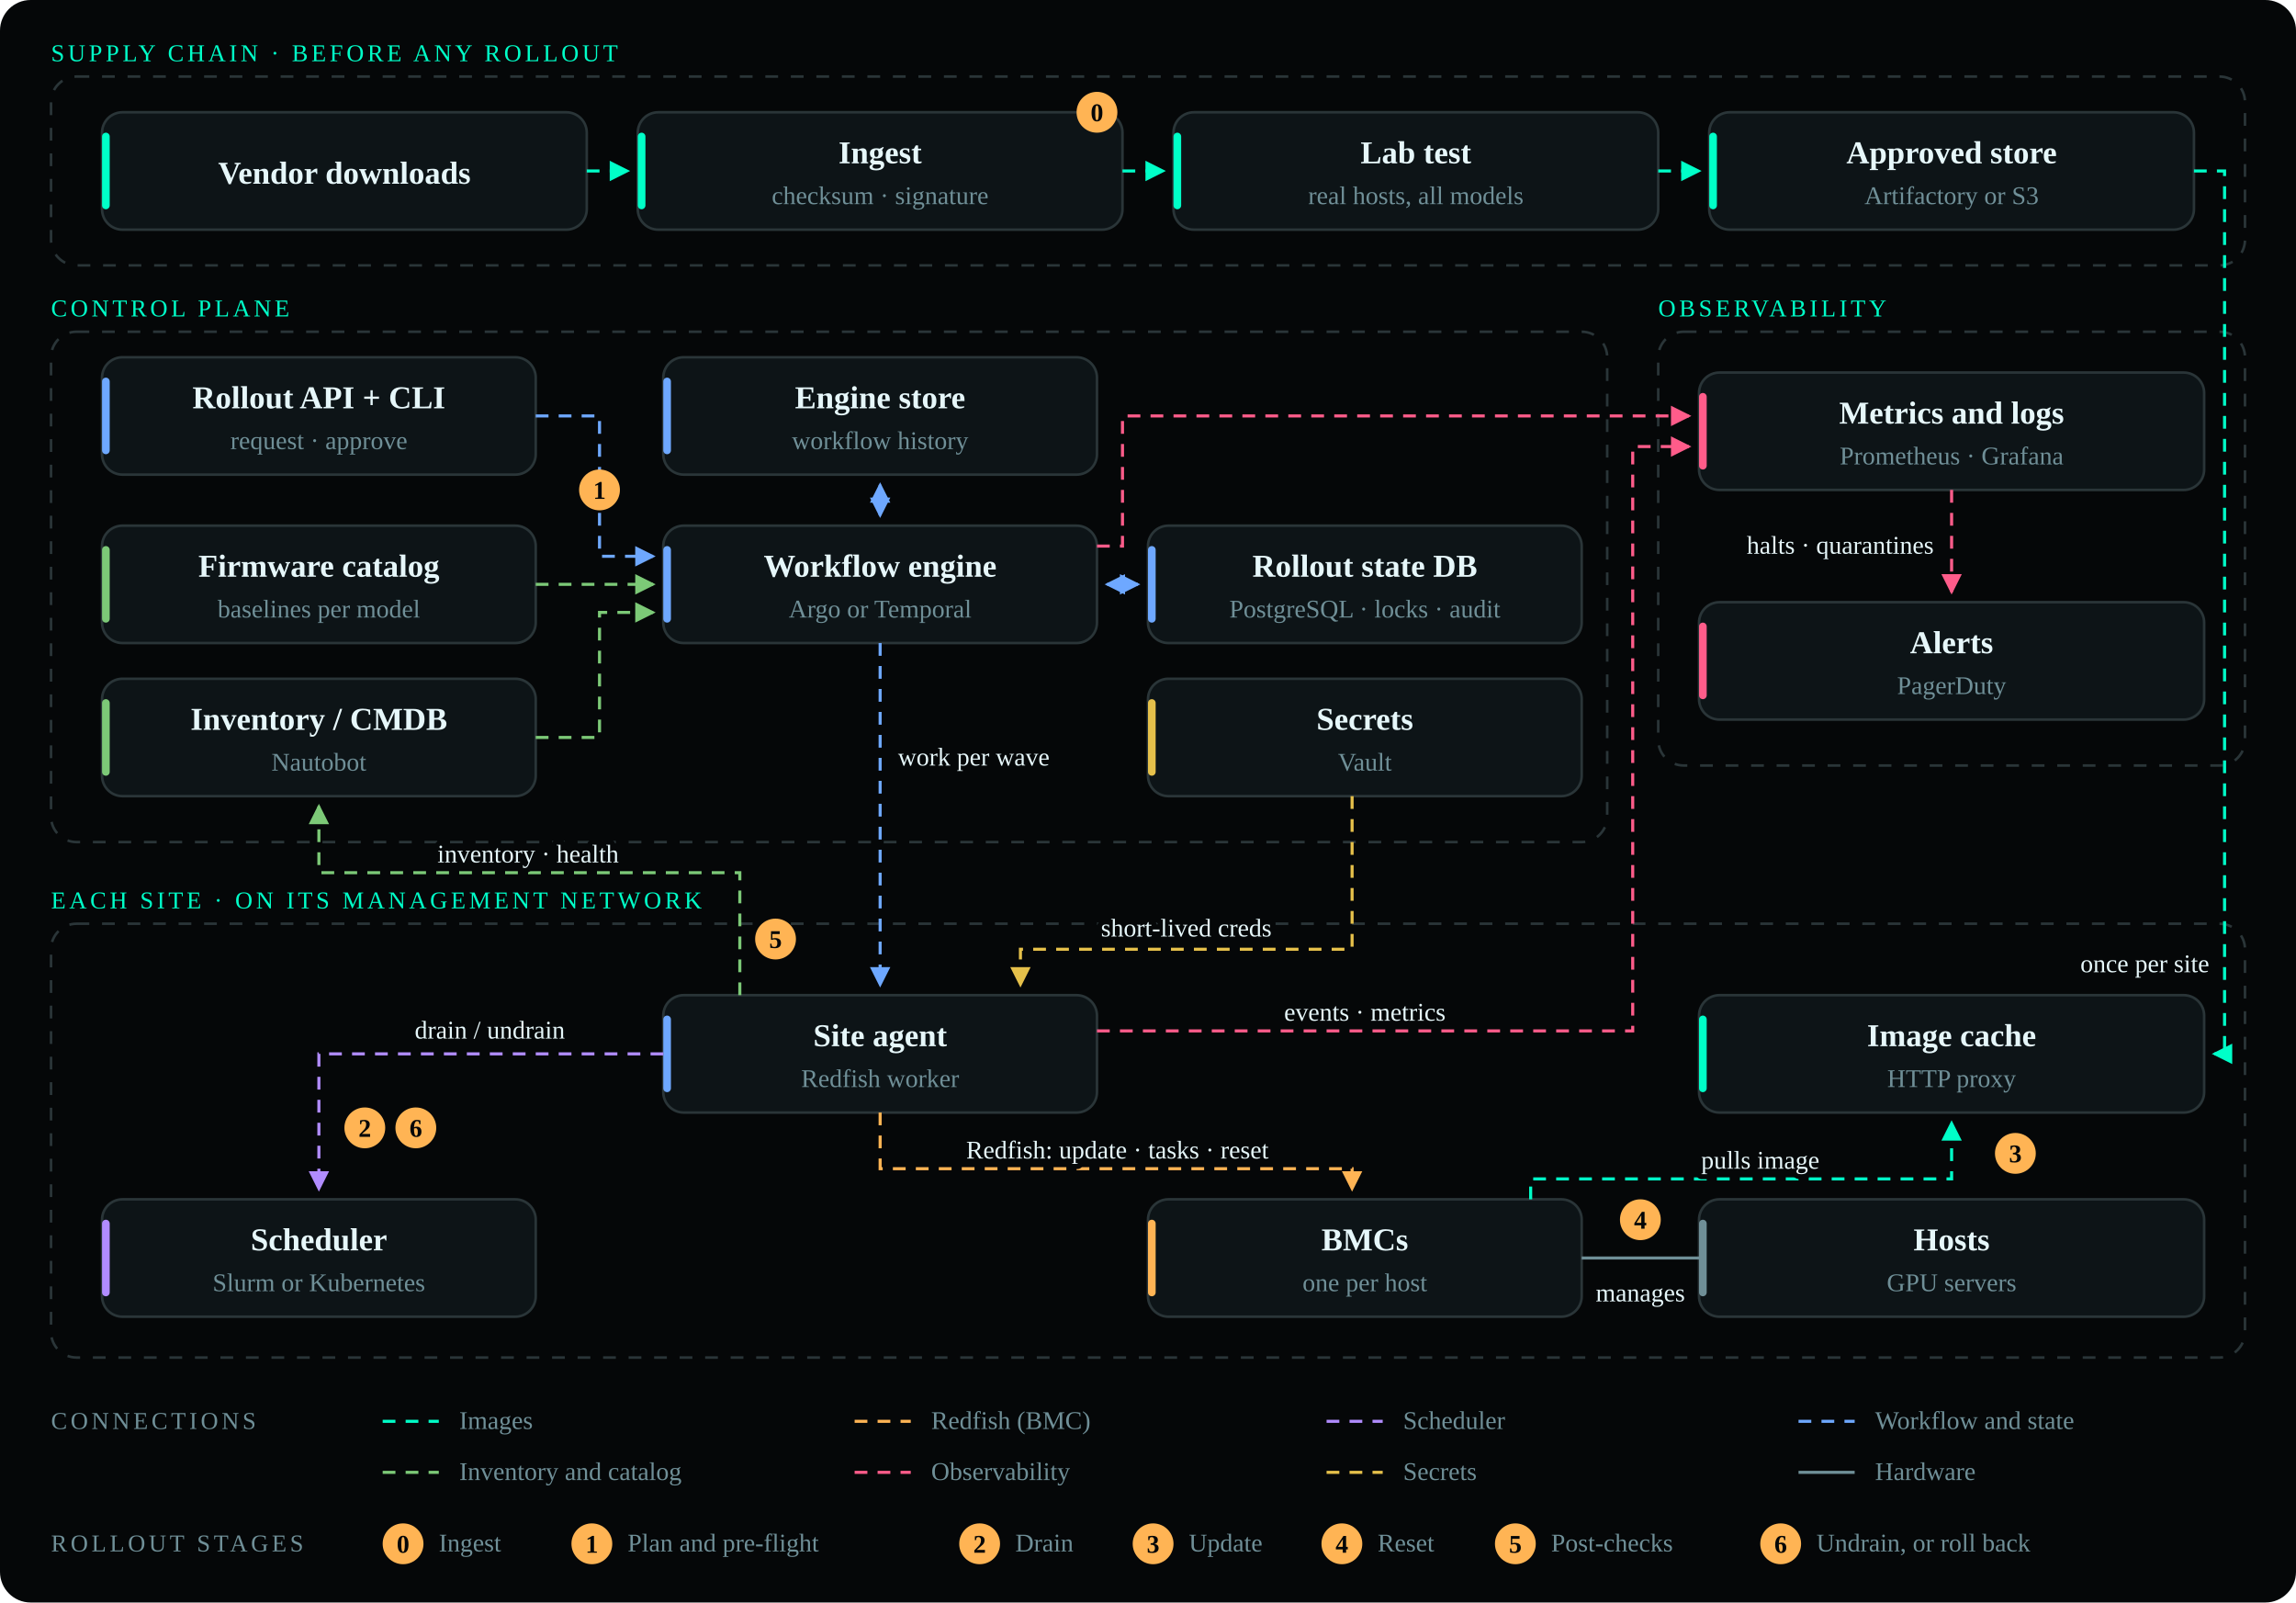
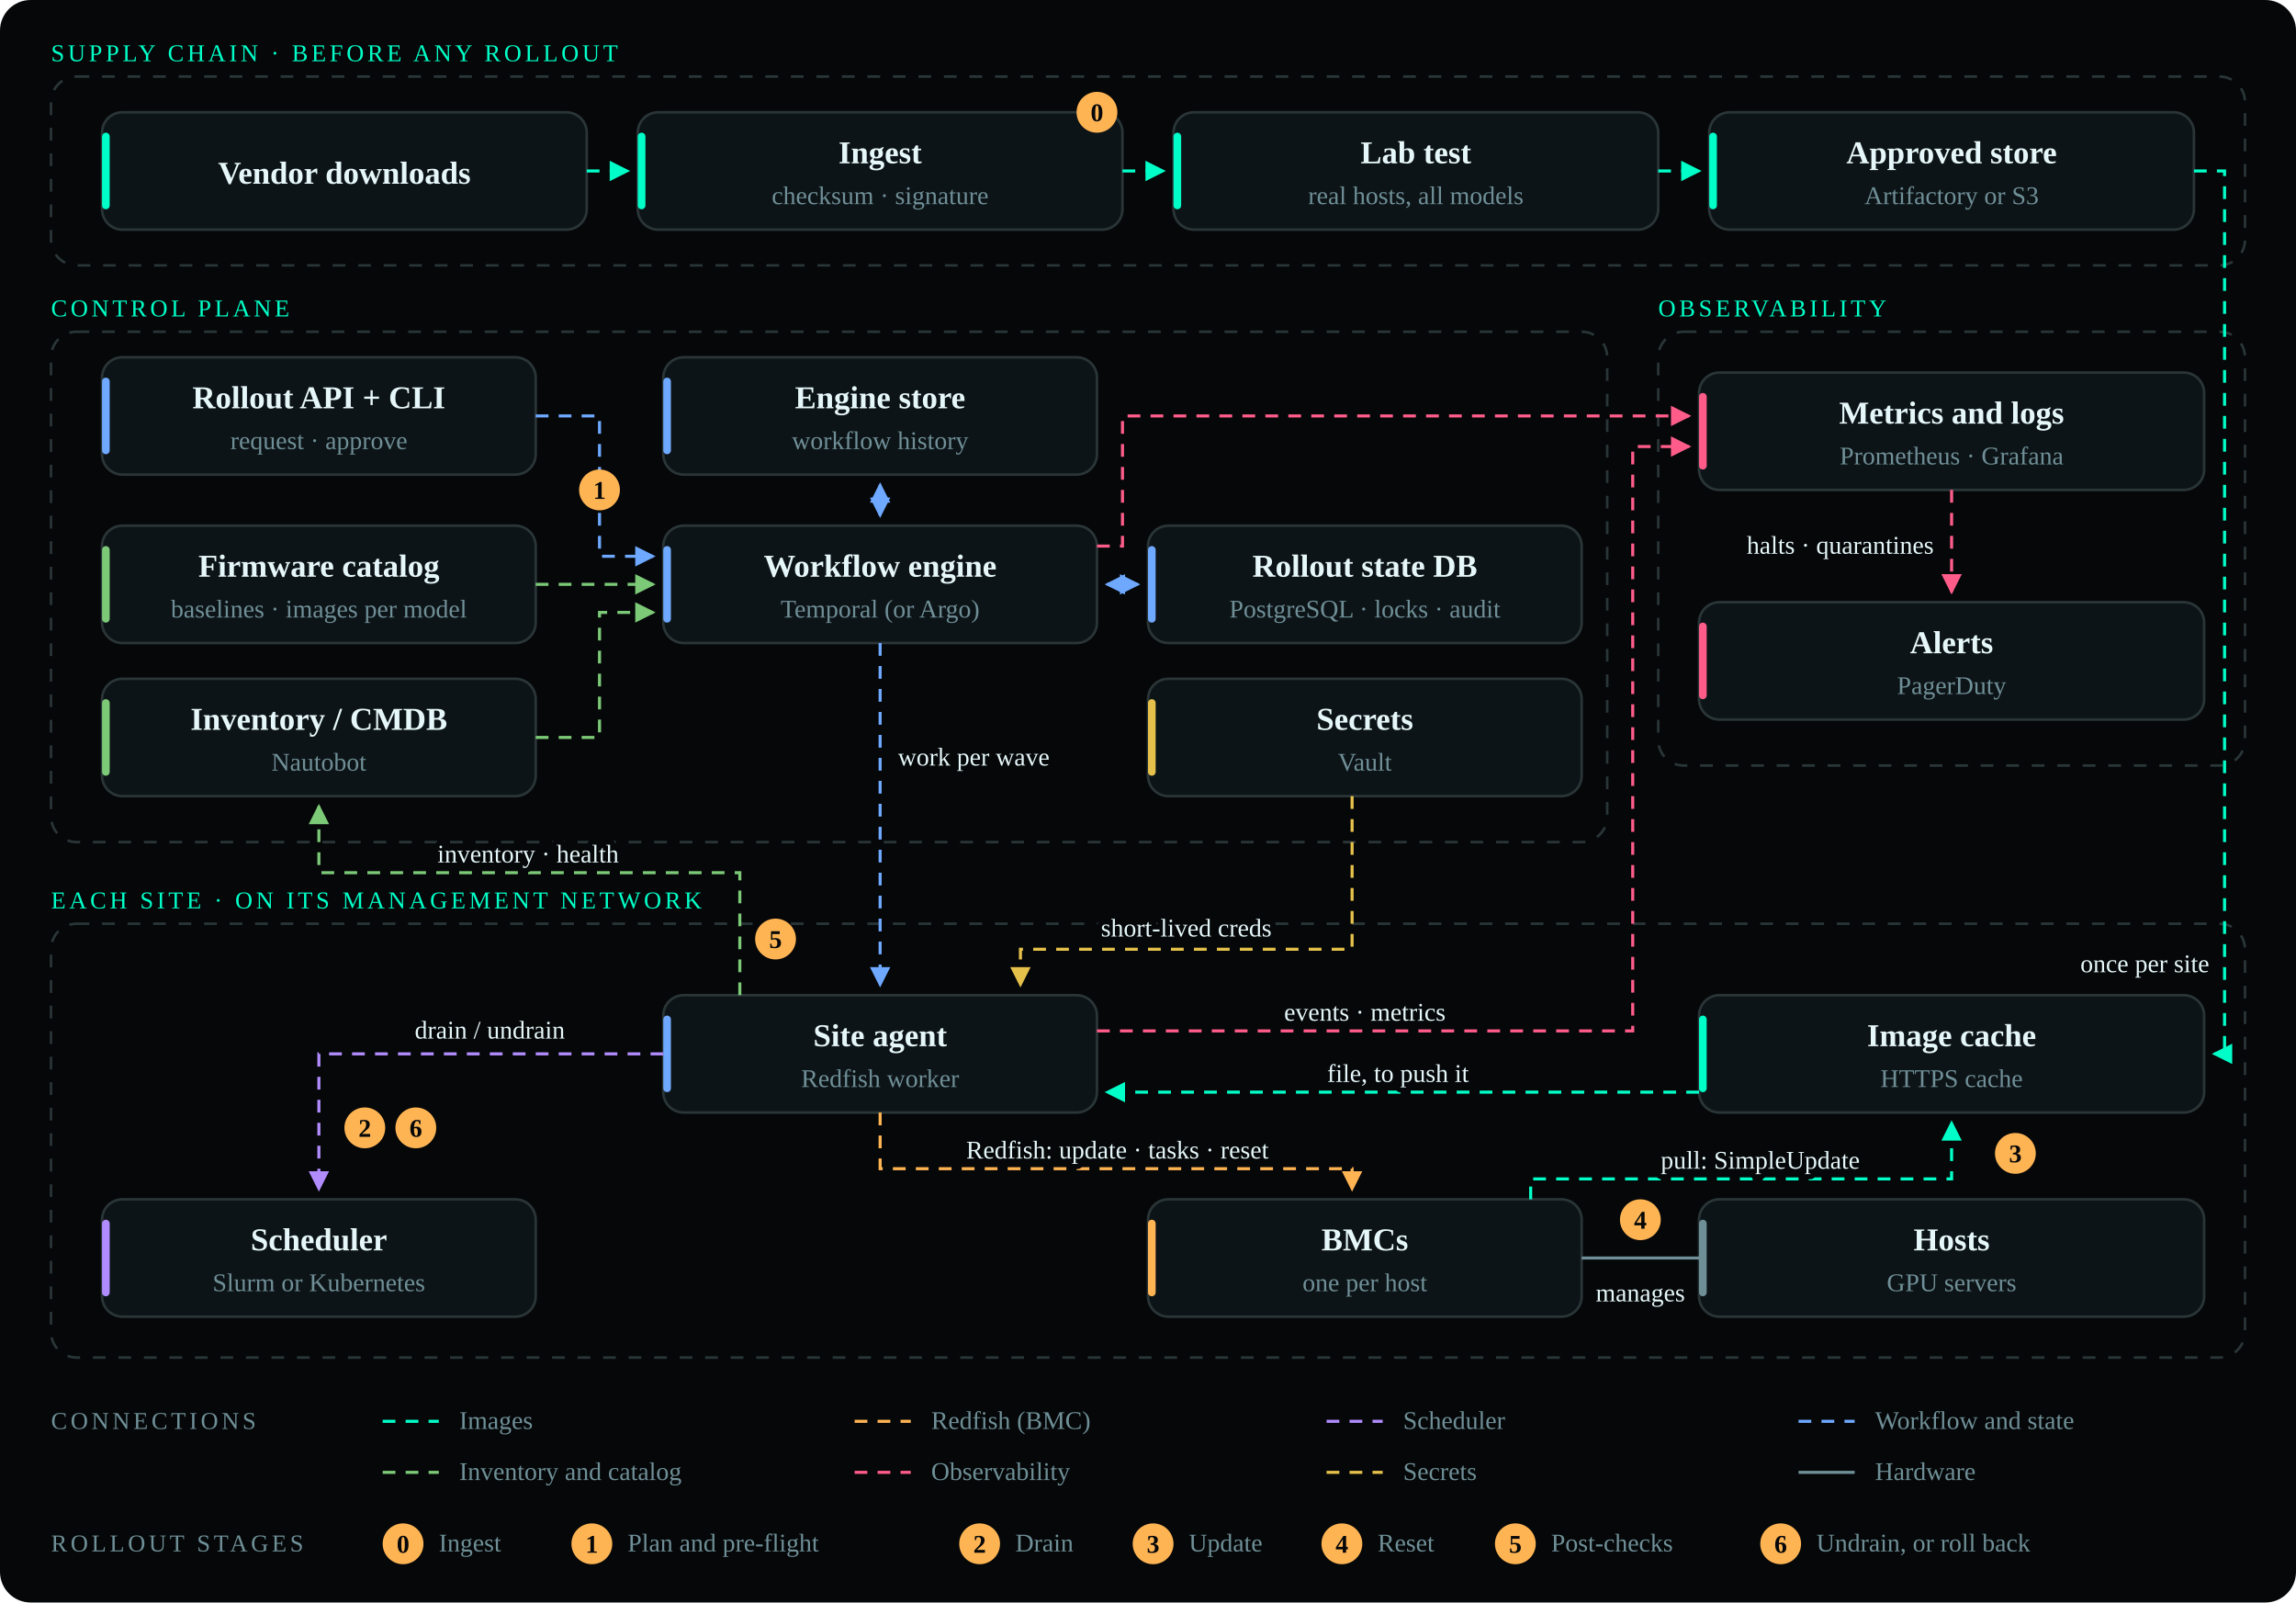
- <svg xmlns="http://www.w3.org/2000/svg" viewBox="0 0 900 628" role="img" aria-label="A production firmware-update system, the target for this rollout at fleet scale. Supply chain: vendor images are downloaded, ingested with their checksum and signature checked, tested on lab hosts of every model, and promoted into an approved store such as Artifactory or S3. Control plane: an operator requests and approves a rollout through an API and CLI; a workflow engine such as Argo or Temporal reads the firmware catalog of baselines per model and the inventory in Nautobot, keeps its execution history in its own store, and writes each host's state, locks and audit trail to a rollout state database in PostgreSQL. Each site, on its management network: a site agent takes the work of each wave, gets short-lived credentials from Vault, drains and undrains hosts through the scheduler, Slurm or Kubernetes, drives updates, tasks and resets over Redfish on the BMCs, and reports inventory and health back; the BMCs pull images from a site image cache, which fetches each image from the approved store once per site; the BMCs manage the GPU hosts. Observability: the engine and the agents send events and metrics to Prometheus and Grafana, and halts and quarantines raise alerts in PagerDuty. Numbered badges mark where each rollout stage happens: 0 ingest, 1 plan and pre-flight, 2 drain, 3 update, 4 reset, 5 post-checks, 6 undrain or roll back.">
+ <svg xmlns="http://www.w3.org/2000/svg" viewBox="0 0 900 628" role="img" aria-label="A production firmware-update system, the target for this rollout at fleet scale. Supply chain: vendor images are downloaded, ingested with their checksum and signature checked, tested on lab hosts of every model, and promoted into an approved store such as Artifactory or S3. Control plane: an operator requests and approves a rollout through an API and CLI; a workflow engine such as Temporal (or Argo) reads the firmware catalog of baselines and images per model and the inventory in Nautobot, keeps its execution history in its own store, and writes each host's state, locks and audit trail to a rollout state database in PostgreSQL. Each site, on its management network: a site agent takes the work of each wave, gets short-lived credentials from Vault, drains and undrains hosts through the scheduler, Slurm or Kubernetes, drives updates, tasks and resets over Redfish on the BMCs, and reports inventory and health back; a site image cache fetches each image from the approved store once per site; a BMC that offers SimpleUpdate pulls it from the cache, and for a push-only BMC the agent reads it from the cache and pushes it to MultipartHttpPushUri; the BMCs manage the GPU hosts. Observability: the engine and the agents send events and metrics to Prometheus and Grafana, and halts and quarantines raise alerts in PagerDuty. Numbered badges mark where each rollout stage happens: 0 ingest, 1 plan and pre-flight, 2 drain, 3 update, 4 reset, 5 post-checks, 6 undrain or roll back.">
  <style>
    .ps text { font-family: var(--mono, monospace); }
    .ps .bg { fill: var(--bg-deep, #050708); }
    .ps .box { fill: var(--surface, #0d1417); stroke: var(--line, #2a3538); }
    .ps .name { fill: var(--fg, #e6f7fa); font-size: 12.5px; font-weight: 600; }
    .ps .sub { fill: var(--dim, #6f8f97); font-size: 10px; }
    .ps .band { fill: var(--dim, #6f8f97); font-size: 9.5px; letter-spacing: .14em; }
    .ps .band.hi { fill: var(--teal, #00ffc8); }
    .ps .lbl { fill: var(--dim, #6f8f97); font-size: 10px; }
    .ps .cut { fill: none; stroke: var(--line, #2a3538); stroke-width: 1; stroke-dasharray: 5 5; }
    /* a connection in its service's colour; the hardware link is the only solid one */
    .ps .edge { fill: none; stroke-width: 1.2; stroke-dasharray: 5 4; }
    .ps .edge.g-hw { stroke-dasharray: none; }
    .ps .elabel { fill: var(--fg, #e6f7fa); font-size: 10px; paint-order: stroke; stroke: var(--bg-deep, #050708); stroke-width: 4px; stroke-linejoin: round; }
    .ps .badge circle { fill: var(--amber, #ffb454); }
    .ps .badge text { fill: var(--bg-deep, #050708); font-size: 10px; font-weight: 700; }
    .ps .g-img { stroke: #00ffc8; } .ps .bar.g-img { fill: #00ffc8; stroke: none; }
    .ps .g-rf { stroke: #ffb454; } .ps .bar.g-rf { fill: #ffb454; stroke: none; }
    .ps .g-sch { stroke: #b18cff; } .ps .bar.g-sch { fill: #b18cff; stroke: none; }
    .ps .g-wf { stroke: #6ea8ff; } .ps .bar.g-wf { fill: #6ea8ff; stroke: none; }
    .ps .g-inv { stroke: #7cc977; } .ps .bar.g-inv { fill: #7cc977; stroke: none; }
    .ps .g-obs { stroke: #ff5c8a; } .ps .bar.g-obs { fill: #ff5c8a; stroke: none; }
    .ps .g-sec { stroke: #e5c04a; } .ps .bar.g-sec { fill: #e5c04a; stroke: none; }
    .ps .g-hw { stroke: #6f8f97; } .ps .bar.g-hw { fill: #6f8f97; stroke: none; }
  </style>
  <defs>
    <marker id="ps-img" viewBox="0 0 8 8" refX="7" refY="4" markerWidth="8" markerHeight="8" markerUnits="userSpaceOnUse" orient="auto-start-reverse">
      <path d="M0 0 8 4 0 8z" style="fill: #00ffc8" />
    </marker>
    <marker id="ps-rf" viewBox="0 0 8 8" refX="7" refY="4" markerWidth="8" markerHeight="8" markerUnits="userSpaceOnUse" orient="auto-start-reverse">
      <path d="M0 0 8 4 0 8z" style="fill: #ffb454" />
    </marker>
    <marker id="ps-sch" viewBox="0 0 8 8" refX="7" refY="4" markerWidth="8" markerHeight="8" markerUnits="userSpaceOnUse" orient="auto-start-reverse">
      <path d="M0 0 8 4 0 8z" style="fill: #b18cff" />
    </marker>
    <marker id="ps-wf" viewBox="0 0 8 8" refX="7" refY="4" markerWidth="8" markerHeight="8" markerUnits="userSpaceOnUse" orient="auto-start-reverse">
      <path d="M0 0 8 4 0 8z" style="fill: #6ea8ff" />
    </marker>
    <marker id="ps-inv" viewBox="0 0 8 8" refX="7" refY="4" markerWidth="8" markerHeight="8" markerUnits="userSpaceOnUse" orient="auto-start-reverse">
      <path d="M0 0 8 4 0 8z" style="fill: #7cc977" />
    </marker>
    <marker id="ps-obs" viewBox="0 0 8 8" refX="7" refY="4" markerWidth="8" markerHeight="8" markerUnits="userSpaceOnUse" orient="auto-start-reverse">
      <path d="M0 0 8 4 0 8z" style="fill: #ff5c8a" />
    </marker>
    <marker id="ps-sec" viewBox="0 0 8 8" refX="7" refY="4" markerWidth="8" markerHeight="8" markerUnits="userSpaceOnUse" orient="auto-start-reverse">
      <path d="M0 0 8 4 0 8z" style="fill: #e5c04a" />
    </marker>
  </defs>
  <g class="ps">
    <rect class="bg" x="0" y="0" width="900" height="628" rx="12" />
    <text class="band hi" x="20" y="24">SUPPLY CHAIN · BEFORE ANY ROLLOUT</text>
    <rect class="cut" x="20" y="30" width="860" height="74" rx="10" />
    <rect class="box" x="40" y="44" width="190" height="46" rx="8" />
    <rect class="bar g-img" x="40" y="52" width="3" height="30" rx="1.5" />
    <text class="name" x="135" y="72" text-anchor="middle">Vendor downloads</text>
    <rect class="box" x="250" y="44" width="190" height="46" rx="8" />
    <rect class="bar g-img" x="250" y="52" width="3" height="30" rx="1.5" />
    <text class="name" x="345" y="64" text-anchor="middle">Ingest</text>
    <text class="sub" x="345" y="80" text-anchor="middle">checksum · signature</text>
    <rect class="box" x="460" y="44" width="190" height="46" rx="8" />
    <rect class="bar g-img" x="460" y="52" width="3" height="30" rx="1.5" />
    <text class="name" x="555" y="64" text-anchor="middle">Lab test</text>
    <text class="sub" x="555" y="80" text-anchor="middle">real hosts, all models</text>
    <rect class="box" x="670" y="44" width="190" height="46" rx="8" />
    <rect class="bar g-img" x="670" y="52" width="3" height="30" rx="1.5" />
    <text class="name" x="765" y="64" text-anchor="middle">Approved store</text>
    <text class="sub" x="765" y="80" text-anchor="middle">Artifactory or S3</text>
    <path class="edge g-img" d="M230 67H246" marker-end="url(#ps-img)" />
    <path class="edge g-img" d="M440 67H456" marker-end="url(#ps-img)" />
    <path class="edge g-img" d="M650 67H666" marker-end="url(#ps-img)" />
    <text class="band hi" x="20" y="124">CONTROL PLANE</text>
    <rect class="cut" x="20" y="130" width="610" height="200" rx="10" />
    <rect class="box" x="40" y="140" width="170" height="46" rx="8" />
    <rect class="bar g-wf" x="40" y="148" width="3" height="30" rx="1.5" />
    <text class="name" x="125" y="160" text-anchor="middle">Rollout API + CLI</text>
    <text class="sub" x="125" y="176" text-anchor="middle">request · approve</text>
    <rect class="box" x="40" y="206" width="170" height="46" rx="8" />
    <rect class="bar g-inv" x="40" y="214" width="3" height="30" rx="1.5" />
    <text class="name" x="125" y="226" text-anchor="middle">Firmware catalog</text>
-     <text class="sub" x="125" y="242" text-anchor="middle">baselines per model</text>
+     <text class="sub" x="125" y="242" text-anchor="middle">baselines · images per model</text>
    <rect class="box" x="40" y="266" width="170" height="46" rx="8" />
    <rect class="bar g-inv" x="40" y="274" width="3" height="30" rx="1.5" />
    <text class="name" x="125" y="286" text-anchor="middle">Inventory / CMDB</text>
    <text class="sub" x="125" y="302" text-anchor="middle">Nautobot</text>
    <rect class="box" x="260" y="140" width="170" height="46" rx="8" />
    <rect class="bar g-wf" x="260" y="148" width="3" height="30" rx="1.5" />
    <text class="name" x="345" y="160" text-anchor="middle">Engine store</text>
    <text class="sub" x="345" y="176" text-anchor="middle">workflow history</text>
    <rect class="box" x="260" y="206" width="170" height="46" rx="8" />
    <rect class="bar g-wf" x="260" y="214" width="3" height="30" rx="1.5" />
    <text class="name" x="345" y="226" text-anchor="middle">Workflow engine</text>
-     <text class="sub" x="345" y="242" text-anchor="middle">Argo or Temporal</text>
+     <text class="sub" x="345" y="242" text-anchor="middle">Temporal (or Argo)</text>
    <rect class="box" x="450" y="206" width="170" height="46" rx="8" />
    <rect class="bar g-wf" x="450" y="214" width="3" height="30" rx="1.5" />
    <text class="name" x="535" y="226" text-anchor="middle">Rollout state DB</text>
    <text class="sub" x="535" y="242" text-anchor="middle">PostgreSQL · locks · audit</text>
    <rect class="box" x="450" y="266" width="170" height="46" rx="8" />
    <rect class="bar g-sec" x="450" y="274" width="3" height="30" rx="1.5" />
    <text class="name" x="535" y="286" text-anchor="middle">Secrets</text>
    <text class="sub" x="535" y="302" text-anchor="middle">Vault</text>
    <path class="edge g-wf" d="M210 163H235V218H256" marker-end="url(#ps-wf)" />
    <path class="edge g-inv" d="M210 229H256" marker-end="url(#ps-inv)" />
    <path class="edge g-inv" d="M210 289H235V240H256" marker-end="url(#ps-inv)" />
    <path class="edge g-wf" d="M345 190V202" marker-end="url(#ps-wf)" marker-start="url(#ps-wf)" />
    <path class="edge g-wf" d="M434 229H446" marker-end="url(#ps-wf)" marker-start="url(#ps-wf)" />
    <text class="band hi" x="650" y="124">OBSERVABILITY</text>
    <rect class="cut" x="650" y="130" width="230" height="170" rx="10" />
    <rect class="box" x="666" y="146" width="198" height="46" rx="8" />
    <rect class="bar g-obs" x="666" y="154" width="3" height="30" rx="1.5" />
    <text class="name" x="765" y="166" text-anchor="middle">Metrics and logs</text>
    <text class="sub" x="765" y="182" text-anchor="middle">Prometheus · Grafana</text>
    <rect class="box" x="666" y="236" width="198" height="46" rx="8" />
    <rect class="bar g-obs" x="666" y="244" width="3" height="30" rx="1.5" />
    <text class="name" x="765" y="256" text-anchor="middle">Alerts</text>
    <text class="sub" x="765" y="272" text-anchor="middle">PagerDuty</text>
    <path class="edge g-obs" d="M430 214H440V163H662" marker-end="url(#ps-obs)" />
    <path class="edge g-obs" d="M765 192V232" marker-end="url(#ps-obs)" />
    <text class="elabel" x="758" y="217" text-anchor="end">halts · quarantines</text>
    <text class="band hi" x="20" y="356">EACH SITE · ON ITS MANAGEMENT NETWORK</text>
    <rect class="cut" x="20" y="362" width="860" height="170" rx="10" />
    <rect class="box" x="260" y="390" width="170" height="46" rx="8" />
    <rect class="bar g-wf" x="260" y="398" width="3" height="30" rx="1.5" />
    <text class="name" x="345" y="410" text-anchor="middle">Site agent</text>
    <text class="sub" x="345" y="426" text-anchor="middle">Redfish worker</text>
    <rect class="box" x="666" y="390" width="198" height="46" rx="8" />
    <rect class="bar g-img" x="666" y="398" width="3" height="30" rx="1.5" />
    <text class="name" x="765" y="410" text-anchor="middle">Image cache</text>
-     <text class="sub" x="765" y="426" text-anchor="middle">HTTP proxy</text>
+     <text class="sub" x="765" y="426" text-anchor="middle">HTTPS cache</text>
    <rect class="box" x="40" y="470" width="170" height="46" rx="8" />
    <rect class="bar g-sch" x="40" y="478" width="3" height="30" rx="1.5" />
    <text class="name" x="125" y="490" text-anchor="middle">Scheduler</text>
    <text class="sub" x="125" y="506" text-anchor="middle">Slurm or Kubernetes</text>
    <rect class="box" x="450" y="470" width="170" height="46" rx="8" />
    <rect class="bar g-rf" x="450" y="478" width="3" height="30" rx="1.5" />
    <text class="name" x="535" y="490" text-anchor="middle">BMCs</text>
    <text class="sub" x="535" y="506" text-anchor="middle">one per host</text>
    <rect class="box" x="666" y="470" width="198" height="46" rx="8" />
    <rect class="bar g-hw" x="666" y="478" width="3" height="30" rx="1.5" />
    <text class="name" x="765" y="490" text-anchor="middle">Hosts</text>
    <text class="sub" x="765" y="506" text-anchor="middle">GPU servers</text>
    <path class="edge g-wf" d="M345 252V386" marker-end="url(#ps-wf)" />
    <text class="elabel" x="352" y="300" text-anchor="start">work per wave</text>
    <path class="edge g-sec" d="M530 312V372H400V386" marker-end="url(#ps-sec)" />
    <text class="elabel" x="465" y="367" text-anchor="middle">short-lived creds</text>
    <path class="edge g-img" d="M860 67H872V413H868" marker-end="url(#ps-img)" />
    <text class="elabel" x="866" y="381" text-anchor="end">once per site</text>
    <path class="edge g-sch" d="M260 413H125V466" marker-end="url(#ps-sch)" />
    <text class="elabel" x="192" y="407" text-anchor="middle">drain / undrain</text>
    <path class="edge g-rf" d="M345 436V458H530V466" marker-end="url(#ps-rf)" />
    <text class="elabel" x="438" y="454" text-anchor="middle">Redfish: update · tasks · reset</text>
    <path class="edge g-img" d="M600 470V462H765V440" marker-end="url(#ps-img)" />
-     <text class="elabel" x="690" y="458" text-anchor="middle">pulls image</text>
+     <text class="elabel" x="690" y="458" text-anchor="middle">pull: SimpleUpdate</text>
+     <path class="edge g-img" d="M666 428H434" marker-end="url(#ps-img)" />
+     <text class="elabel" x="548" y="424" text-anchor="middle">file, to push it</text>
    <path class="edge g-hw" d="M620 493H666" />
    <text class="elabel" x="643" y="510" text-anchor="middle">manages</text>
    <path class="edge g-inv" d="M290 390V342H125V316" marker-end="url(#ps-inv)" />
    <text class="elabel" x="207" y="338" text-anchor="middle">inventory · health</text>
    <path class="edge g-obs" d="M430 404H640V175H662" marker-end="url(#ps-obs)" />
    <text class="elabel" x="535" y="400" text-anchor="middle">events · metrics</text>
    <g class="badge">
      <circle cx="430" cy="44" r="8" />
      <text x="430" y="47.5" text-anchor="middle">0</text>
    </g>
    <g class="badge">
      <circle cx="235" cy="192" r="8" />
      <text x="235" y="195.5" text-anchor="middle">1</text>
    </g>
    <g class="badge">
      <circle cx="143" cy="442" r="8" />
      <text x="143" y="445.5" text-anchor="middle">2</text>
    </g>
    <g class="badge">
      <circle cx="790" cy="452" r="8" />
      <text x="790" y="455.5" text-anchor="middle">3</text>
    </g>
    <g class="badge">
      <circle cx="643" cy="478" r="8" />
      <text x="643" y="481.5" text-anchor="middle">4</text>
    </g>
    <g class="badge">
      <circle cx="304" cy="368" r="8" />
      <text x="304" y="371.5" text-anchor="middle">5</text>
    </g>
    <g class="badge">
      <circle cx="163" cy="442" r="8" />
      <text x="163" y="445.5" text-anchor="middle">6</text>
    </g>
    <text class="band" x="20" y="560">CONNECTIONS</text>
    <path class="edge g-img" d="M150 557H172" />
    <text class="lbl" x="180" y="560">Images</text>
    <path class="edge g-rf" d="M335 557H357" />
    <text class="lbl" x="365" y="560">Redfish (BMC)</text>
    <path class="edge g-sch" d="M520 557H542" />
    <text class="lbl" x="550" y="560">Scheduler</text>
    <path class="edge g-wf" d="M705 557H727" />
    <text class="lbl" x="735" y="560">Workflow and state</text>
    <path class="edge g-inv" d="M150 577H172" />
    <text class="lbl" x="180" y="580">Inventory and catalog</text>
    <path class="edge g-obs" d="M335 577H357" />
    <text class="lbl" x="365" y="580">Observability</text>
    <path class="edge g-sec" d="M520 577H542" />
    <text class="lbl" x="550" y="580">Secrets</text>
    <path class="edge g-hw" d="M705 577H727" />
    <text class="lbl" x="735" y="580">Hardware</text>
    <text class="band" x="20" y="608">ROLLOUT STAGES</text>
    <g class="badge">
      <circle cx="158" cy="605" r="8" />
      <text x="158" y="608.5" text-anchor="middle">0</text>
    </g>
    <text class="lbl" x="172" y="608">Ingest</text>
    <g class="badge">
      <circle cx="232" cy="605" r="8" />
      <text x="232" y="608.5" text-anchor="middle">1</text>
    </g>
    <text class="lbl" x="246" y="608">Plan and pre-flight</text>
    <g class="badge">
      <circle cx="384" cy="605" r="8" />
      <text x="384" y="608.5" text-anchor="middle">2</text>
    </g>
    <text class="lbl" x="398" y="608">Drain</text>
    <g class="badge">
      <circle cx="452" cy="605" r="8" />
      <text x="452" y="608.5" text-anchor="middle">3</text>
    </g>
    <text class="lbl" x="466" y="608">Update</text>
    <g class="badge">
      <circle cx="526" cy="605" r="8" />
      <text x="526" y="608.5" text-anchor="middle">4</text>
    </g>
    <text class="lbl" x="540" y="608">Reset</text>
    <g class="badge">
      <circle cx="594" cy="605" r="8" />
      <text x="594" y="608.5" text-anchor="middle">5</text>
    </g>
    <text class="lbl" x="608" y="608">Post-checks</text>
    <g class="badge">
      <circle cx="698" cy="605" r="8" />
      <text x="698" y="608.5" text-anchor="middle">6</text>
    </g>
    <text class="lbl" x="712" y="608">Undrain, or roll back</text>
  </g>
</svg>
